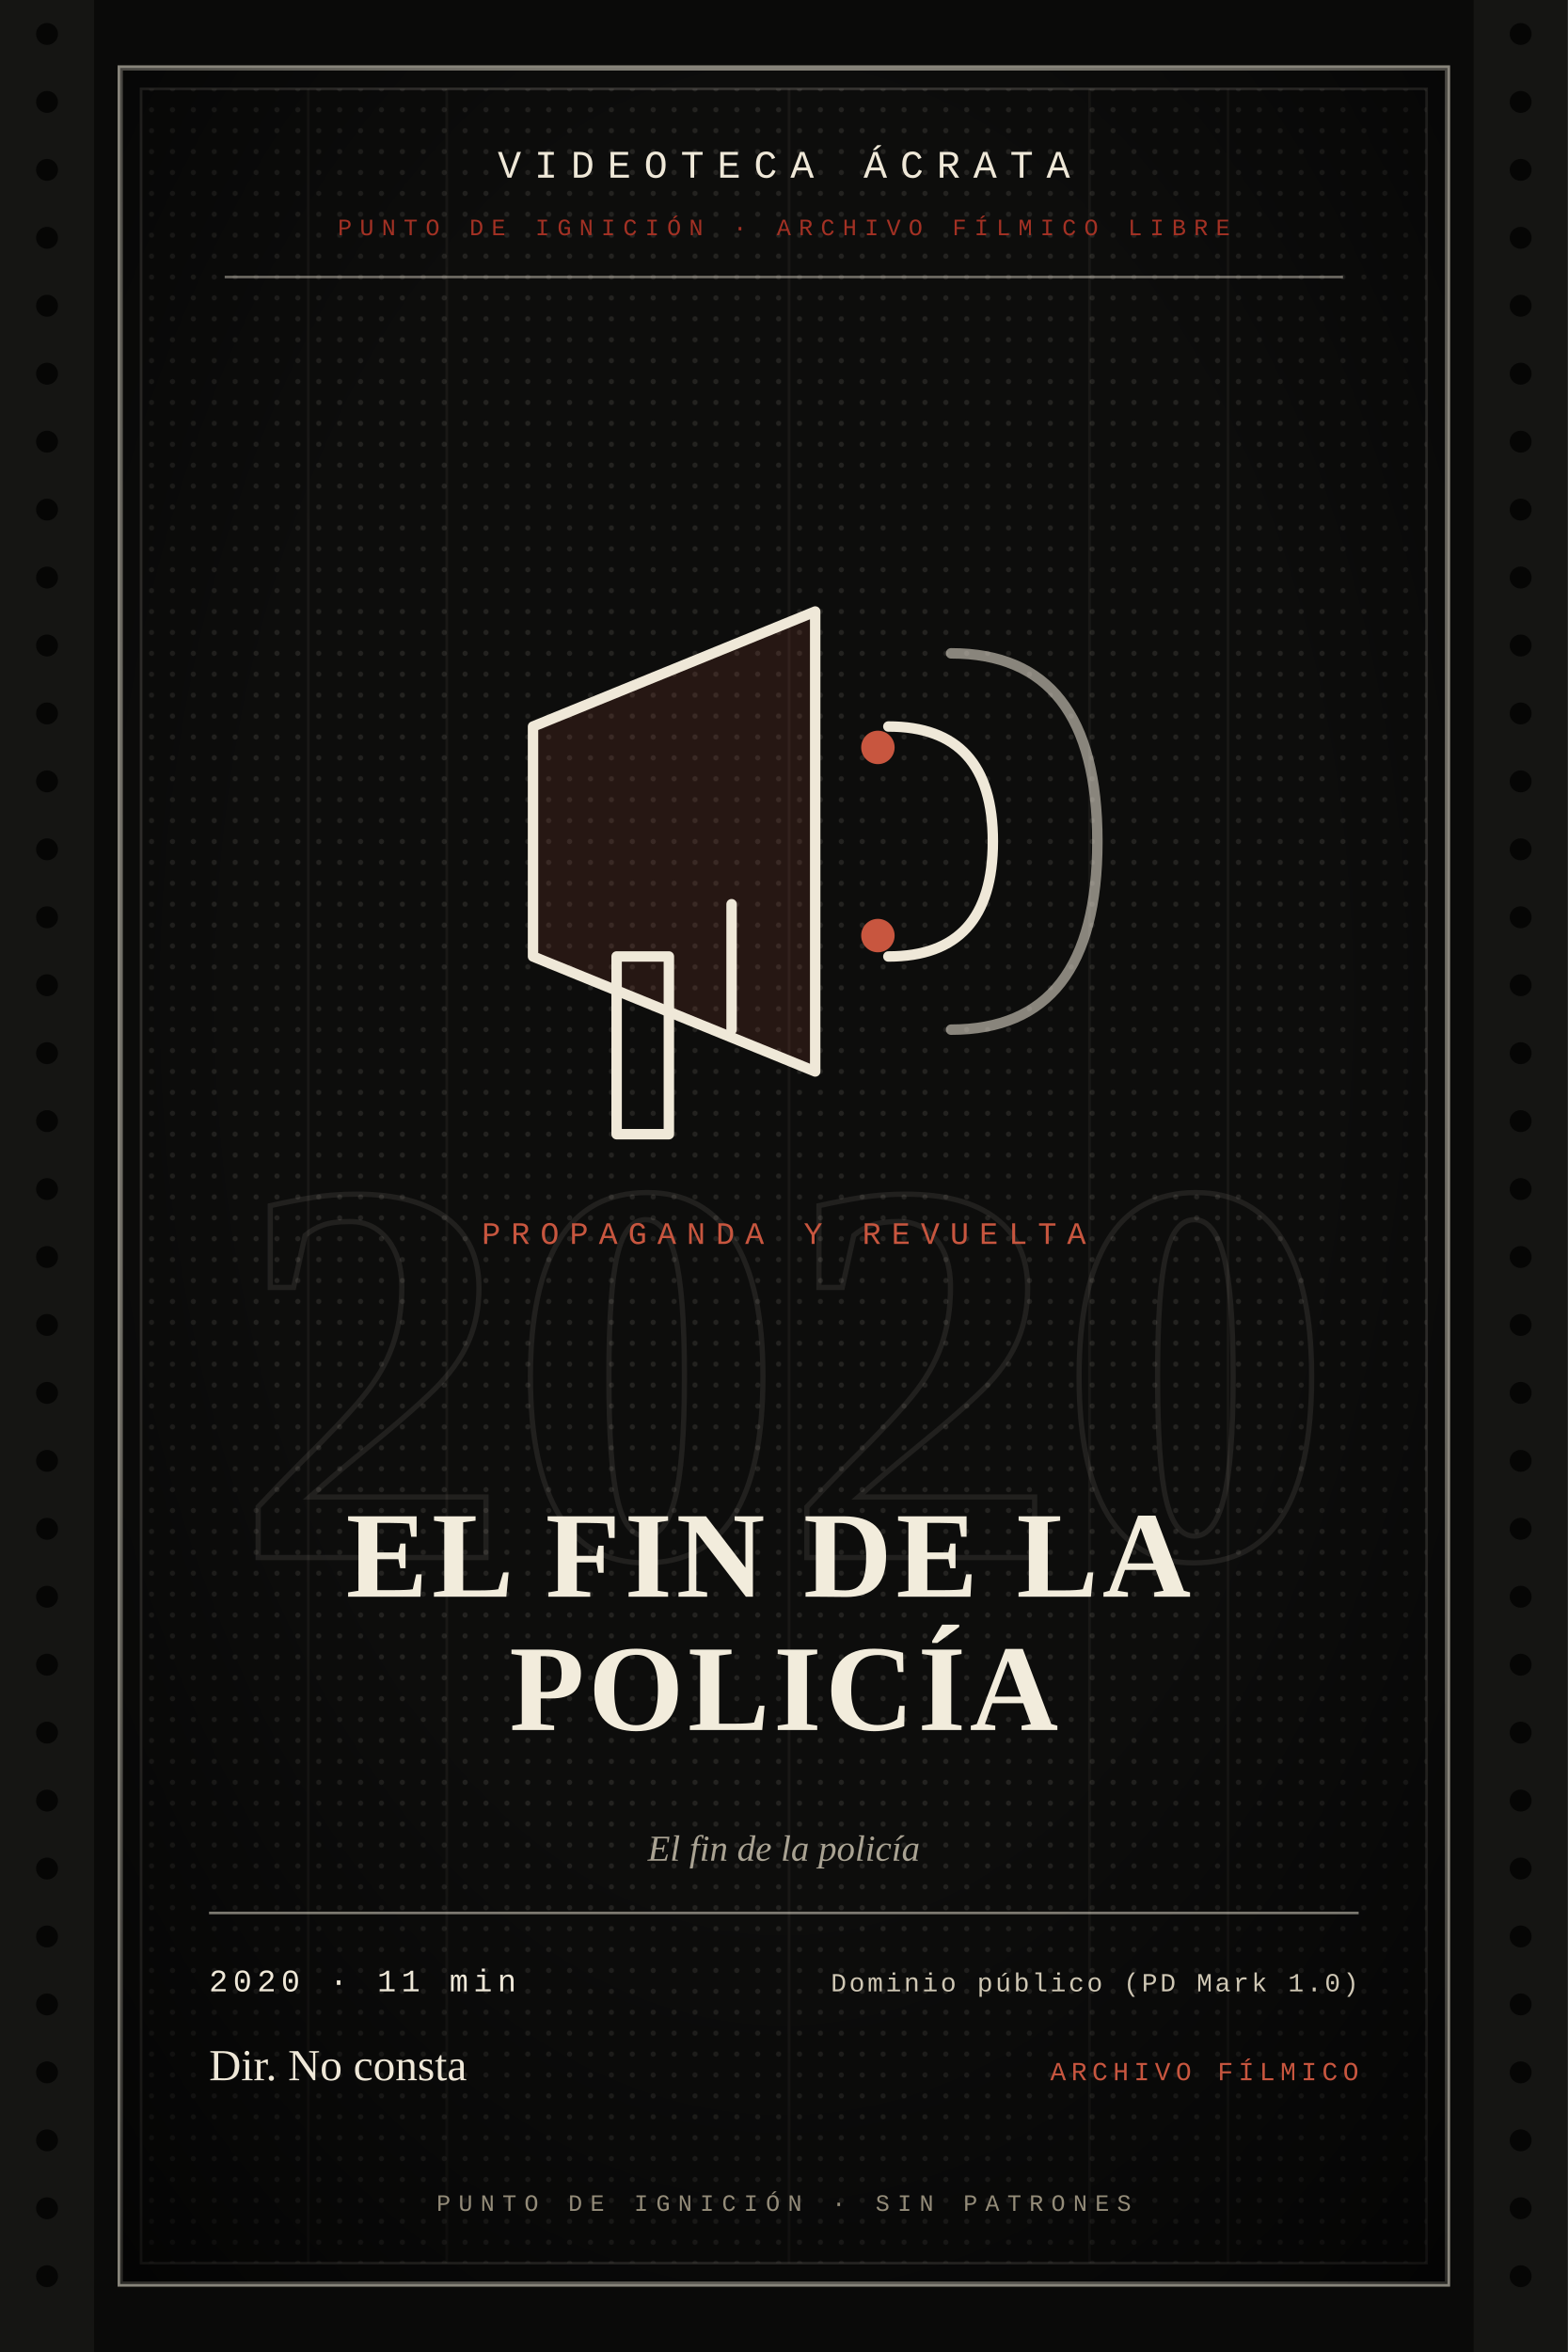
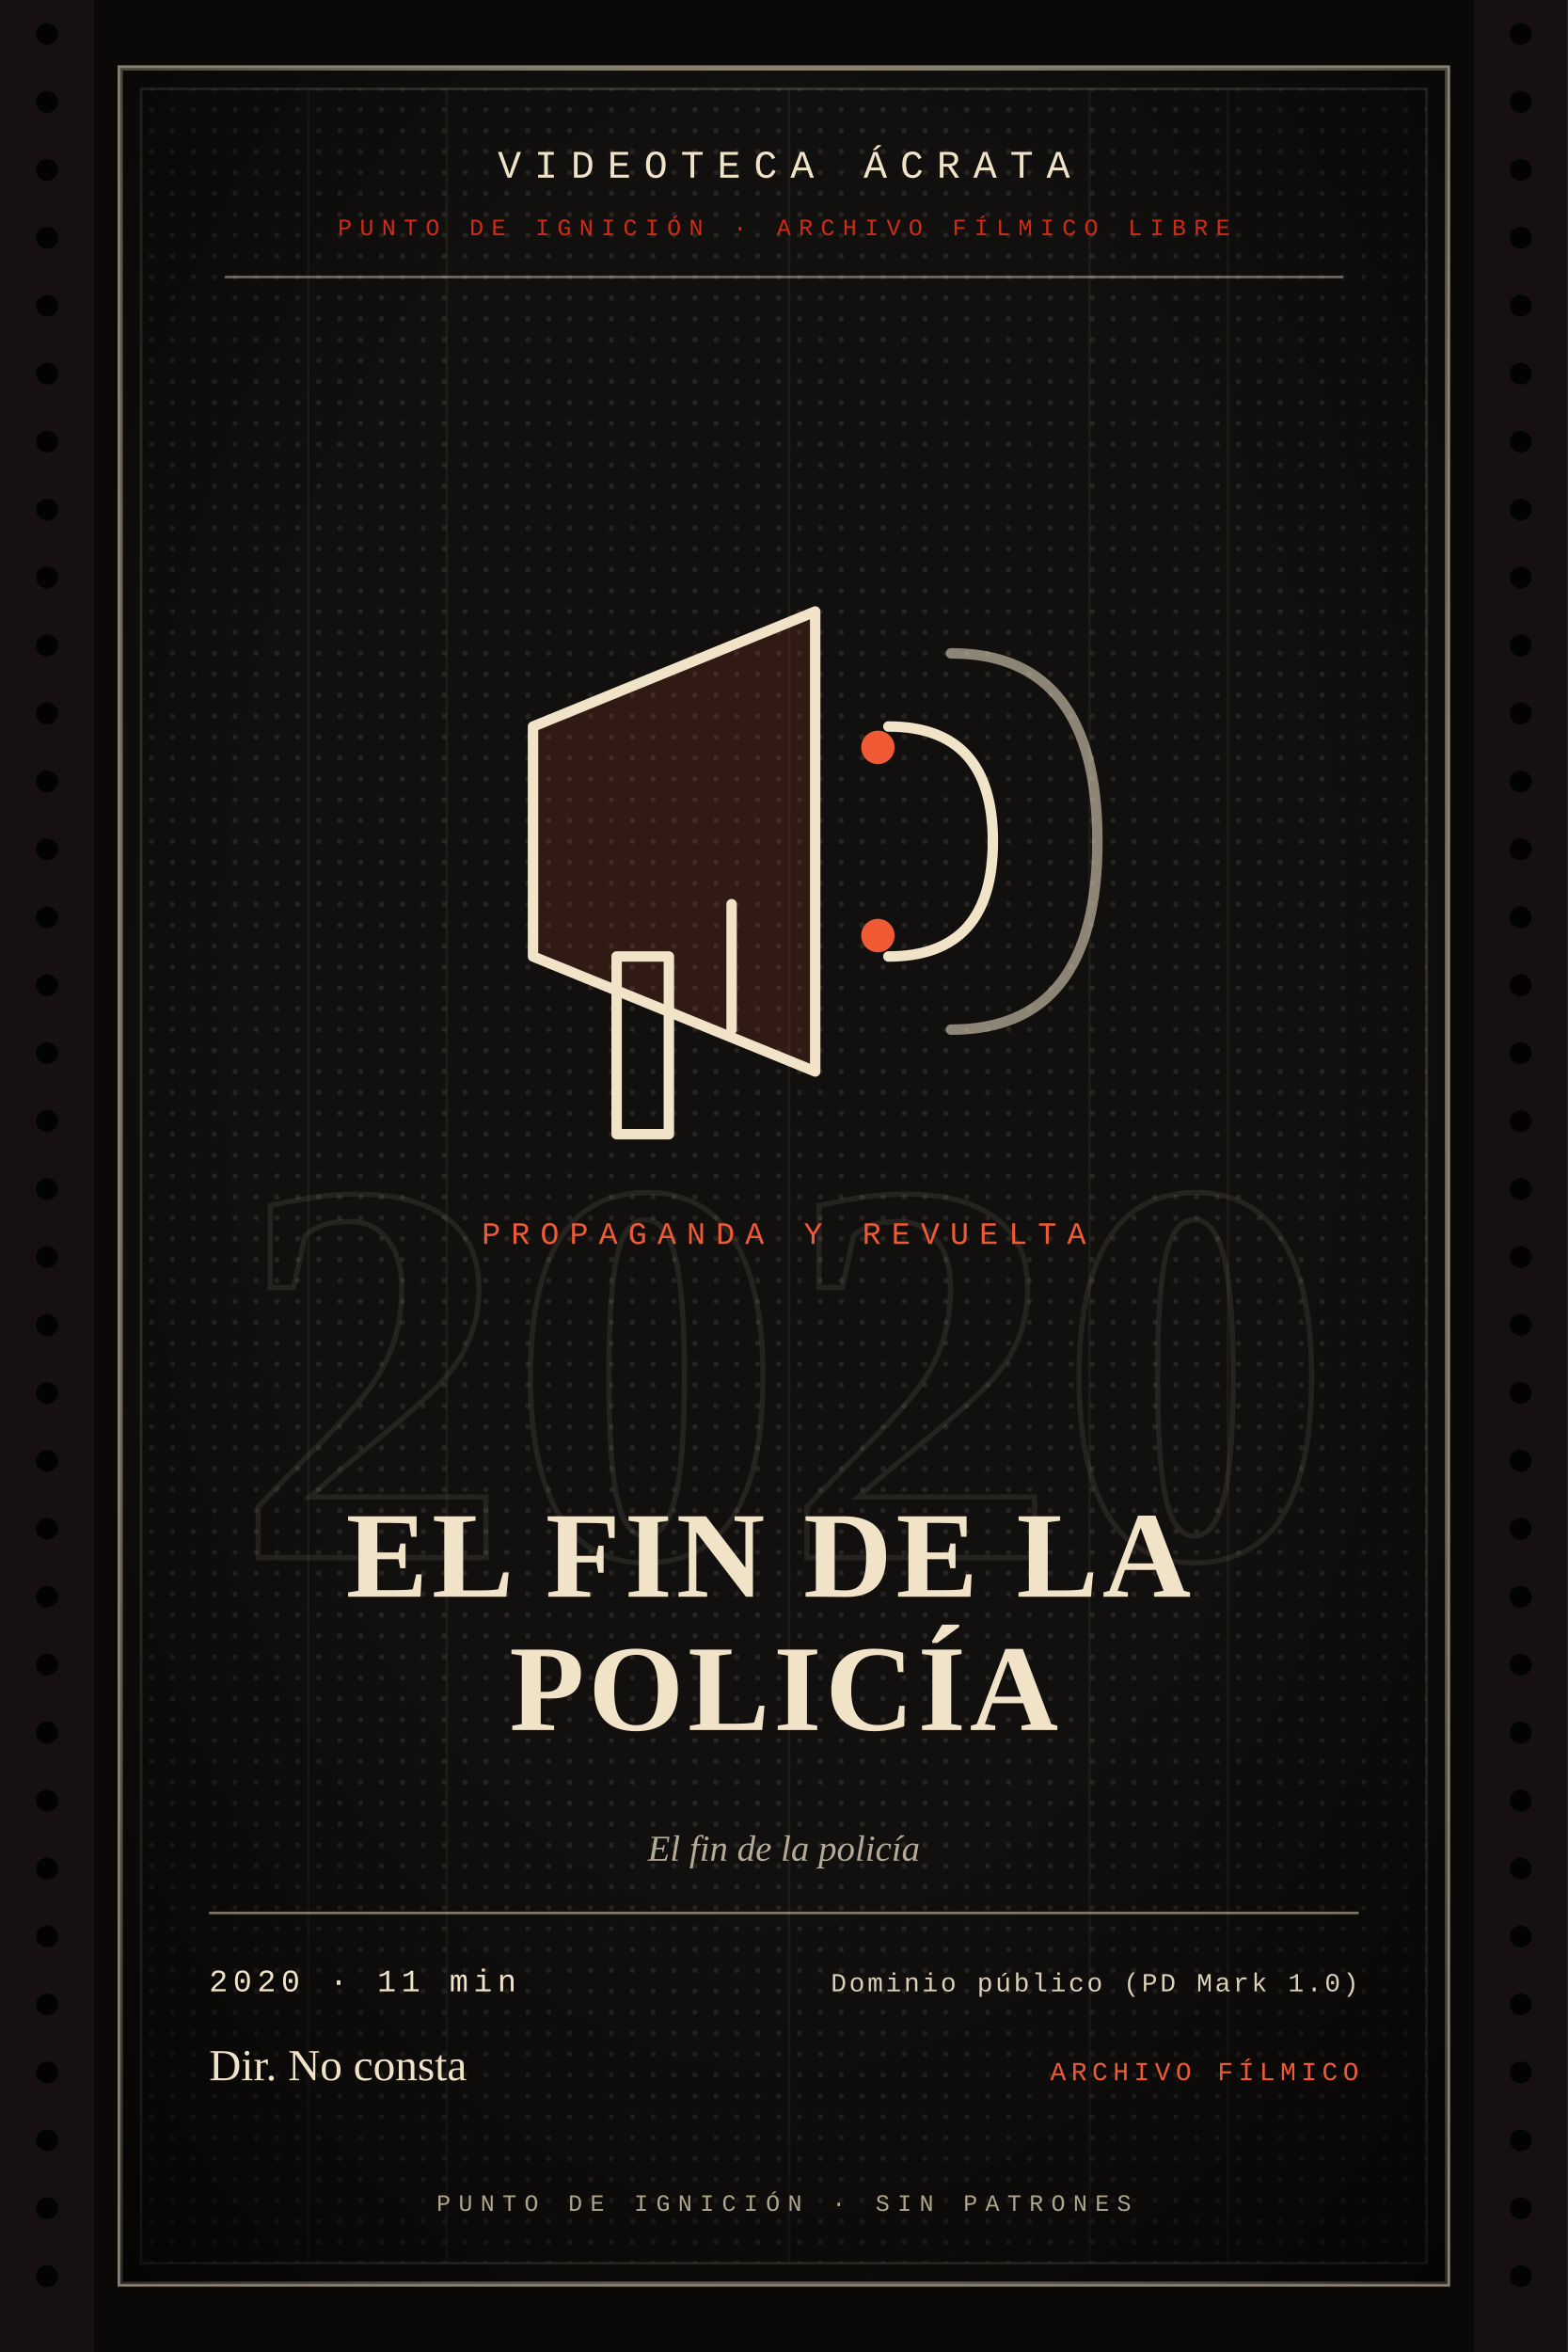
<svg xmlns="http://www.w3.org/2000/svg" viewBox="0 0 600 900" width="600" height="900" role="img" aria-labelledby="titulo-el-fin-de-la-policia desc-el-fin-de-la-policia">
  <defs>
    <pattern id="grano-n" width="8" height="8" patternUnits="userSpaceOnUse">
-       <circle cx="2" cy="2" r="1" fill="#f2ecdc" opacity=".14" />
+       <circle cx="2" cy="2" r="1" fill="#f1e3c8" opacity=".14" />
    </pattern>
    <radialGradient id="vineta-n" cx=".5" cy=".42" r=".78">
      <stop offset="52%" stop-color="#000" stop-opacity="0" />
      <stop offset="100%" stop-color="#000" stop-opacity=".72" />
    </radialGradient>
  </defs>
-   <rect width="600" height="900" fill="#0a0a09" />
-   <rect x="0" y="0" width="36" height="900" fill="#151513" />
-   <rect x="564" y="0" width="36" height="900" fill="#151513" />
-   <g fill="#060605">
+   <rect width="600" height="900" fill="#0a0908" />
+   <rect x="0" y="0" width="36" height="900" fill="#161110" />
+   <rect x="564" y="0" width="36" height="900" fill="#161110" />
+   <g fill="#040303">
    <circle cx="18" cy="13" r="4.2" />
    <circle cx="582" cy="13" r="4.2" />
    <circle cx="18" cy="39" r="4.2" />
    <circle cx="582" cy="39" r="4.2" />
    <circle cx="18" cy="65" r="4.2" />
    <circle cx="582" cy="65" r="4.2" />
    <circle cx="18" cy="91" r="4.2" />
    <circle cx="582" cy="91" r="4.2" />
    <circle cx="18" cy="117" r="4.2" />
    <circle cx="582" cy="117" r="4.2" />
    <circle cx="18" cy="143" r="4.2" />
    <circle cx="582" cy="143" r="4.2" />
    <circle cx="18" cy="169" r="4.2" />
    <circle cx="582" cy="169" r="4.2" />
    <circle cx="18" cy="195" r="4.2" />
    <circle cx="582" cy="195" r="4.2" />
    <circle cx="18" cy="221" r="4.2" />
    <circle cx="582" cy="221" r="4.2" />
    <circle cx="18" cy="247" r="4.2" />
    <circle cx="582" cy="247" r="4.2" />
    <circle cx="18" cy="273" r="4.2" />
    <circle cx="582" cy="273" r="4.2" />
    <circle cx="18" cy="299" r="4.2" />
    <circle cx="582" cy="299" r="4.2" />
    <circle cx="18" cy="325" r="4.2" />
    <circle cx="582" cy="325" r="4.2" />
    <circle cx="18" cy="351" r="4.2" />
    <circle cx="582" cy="351" r="4.2" />
    <circle cx="18" cy="377" r="4.2" />
    <circle cx="582" cy="377" r="4.2" />
    <circle cx="18" cy="403" r="4.2" />
    <circle cx="582" cy="403" r="4.2" />
    <circle cx="18" cy="429" r="4.2" />
    <circle cx="582" cy="429" r="4.2" />
    <circle cx="18" cy="455" r="4.2" />
    <circle cx="582" cy="455" r="4.2" />
    <circle cx="18" cy="481" r="4.2" />
    <circle cx="582" cy="481" r="4.2" />
    <circle cx="18" cy="507" r="4.2" />
    <circle cx="582" cy="507" r="4.2" />
    <circle cx="18" cy="533" r="4.2" />
    <circle cx="582" cy="533" r="4.2" />
    <circle cx="18" cy="559" r="4.2" />
    <circle cx="582" cy="559" r="4.2" />
    <circle cx="18" cy="585" r="4.2" />
    <circle cx="582" cy="585" r="4.2" />
    <circle cx="18" cy="611" r="4.2" />
    <circle cx="582" cy="611" r="4.2" />
    <circle cx="18" cy="637" r="4.2" />
    <circle cx="582" cy="637" r="4.2" />
    <circle cx="18" cy="663" r="4.2" />
    <circle cx="582" cy="663" r="4.2" />
    <circle cx="18" cy="689" r="4.2" />
    <circle cx="582" cy="689" r="4.2" />
    <circle cx="18" cy="715" r="4.2" />
    <circle cx="582" cy="715" r="4.2" />
    <circle cx="18" cy="741" r="4.2" />
    <circle cx="582" cy="741" r="4.2" />
    <circle cx="18" cy="767" r="4.2" />
    <circle cx="582" cy="767" r="4.2" />
    <circle cx="18" cy="793" r="4.2" />
    <circle cx="582" cy="793" r="4.2" />
    <circle cx="18" cy="819" r="4.2" />
    <circle cx="582" cy="819" r="4.2" />
    <circle cx="18" cy="845" r="4.2" />
    <circle cx="582" cy="845" r="4.2" />
    <circle cx="18" cy="871" r="4.2" />
    <circle cx="582" cy="871" r="4.2" />
  </g>
-   <rect x="46" y="26" width="508" height="848" fill="#0d0d0c" stroke="#efe8d8" stroke-width="2" stroke-opacity=".55" />
-   <rect x="54" y="34" width="492" height="832" fill="none" stroke="#efe8d8" stroke-width="1" stroke-opacity=".18" />
+   <rect x="46" y="26" width="508" height="848" fill="#12100e" stroke="#f1e3c8" stroke-width="2" stroke-opacity=".55" />
+   <rect x="54" y="34" width="492" height="832" fill="none" stroke="#f1e3c8" stroke-width="1" stroke-opacity=".18" />
  <rect x="54" y="34" width="492" height="832" fill="url(#grano-n)" opacity=".7" />
-   <g stroke="#efe8d8" stroke-opacity=".055" stroke-width="1">
+   <g stroke="#f1e3c8" stroke-opacity=".055" stroke-width="1">
    <path d="M118 34V866" />
    <path d="M171 34V866" />
    <path d="M302 34V866" />
    <path d="M417 34V866" />
    <path d="M470 34V866" />
  </g>
  <rect x="46" y="26" width="508" height="848" fill="url(#vineta-n)" />
-   <text x="300" y="68" text-anchor="middle" font-family="'Courier Prime', 'Courier New', monospace" font-size="15" letter-spacing="5" fill="#efe8d8">VIDEOTECA ÁCRATA</text>
-   <text x="300" y="90" text-anchor="middle" font-family="'Courier Prime', 'Courier New', monospace" font-size="9" letter-spacing="3" fill="#a33124">PUNTO DE IGNICIÓN · ARCHIVO FÍLMICO LIBRE</text>
-   <path d="M86 106 L514 106" stroke="#efe8d8" stroke-width="1" stroke-opacity=".42" />
-   <text x="300" y="596" text-anchor="middle" font-family="Georgia, 'Times New Roman', serif" font-weight="700" font-size="210" fill="none" stroke="#efe8d8" stroke-width="2" stroke-opacity=".09">2020</text>
+   <text x="300" y="68" text-anchor="middle" font-family="'Courier Prime', 'Courier New', monospace" font-size="15" letter-spacing="5" fill="#f1e3c8">VIDEOTECA ÁCRATA</text>
+   <text x="300" y="90" text-anchor="middle" font-family="'Courier Prime', 'Courier New', monospace" font-size="9" letter-spacing="3" fill="#d02b16">PUNTO DE IGNICIÓN · ARCHIVO FÍLMICO LIBRE</text>
+   <path d="M86 106 L514 106" stroke="#f1e3c8" stroke-width="1" stroke-opacity=".42" />
+   <text x="300" y="596" text-anchor="middle" font-family="Georgia, 'Times New Roman', serif" font-weight="700" font-size="210" fill="none" stroke="#f1e3c8" stroke-width="2" stroke-opacity=".09">2020</text>
  <g transform="translate(300 322) scale(0.8)">
    <g>
-       <path d="M-120 -55 L15 -110 L15 110 L-120 55 Z" fill="#c8563f" opacity=".14" />
-       <path d="M-120 -55 L15 -110 L15 110 L-120 55 Z" fill="none" stroke="#efe8d8" stroke-width="5" stroke-linecap="round" stroke-linejoin="round" />
-       <path d="M-80 55 L-55 55 L-55 140 L-80 140 Z" fill="none" stroke="#efe8d8" stroke-width="5" stroke-linecap="round" stroke-linejoin="round" />
-       <path d="M-25 30 L-25 90" fill="none" stroke="#efe8d8" stroke-width="5" stroke-linecap="round" stroke-linejoin="round" />
-       <path d="M50 -55 Q100 -55 100 0 Q100 55 50 55" fill="none" stroke="#efe8d8" stroke-width="5" stroke-linecap="round" stroke-linejoin="round" />
-       <path d="M80 -90 Q150 -90 150 0 Q150 90 80 90" fill="none" stroke="#efe8d8" stroke-width="5" stroke-linecap="round" stroke-linejoin="round" opacity=".55" />
-       <circle cx="45" cy="-45" r="8" fill="#c8563f" />
-       <circle cx="45" cy="45" r="8" fill="#c8563f" />
+       <path d="M-120 -55 L15 -110 L15 110 L-120 55 Z" fill="#ef5a35" opacity=".14" />
+       <path d="M-120 -55 L15 -110 L15 110 L-120 55 Z" fill="none" stroke="#f1e3c8" stroke-width="5" stroke-linecap="round" stroke-linejoin="round" />
+       <path d="M-80 55 L-55 55 L-55 140 L-80 140 Z" fill="none" stroke="#f1e3c8" stroke-width="5" stroke-linecap="round" stroke-linejoin="round" />
+       <path d="M-25 30 L-25 90" fill="none" stroke="#f1e3c8" stroke-width="5" stroke-linecap="round" stroke-linejoin="round" />
+       <path d="M50 -55 Q100 -55 100 0 Q100 55 50 55" fill="none" stroke="#f1e3c8" stroke-width="5" stroke-linecap="round" stroke-linejoin="round" />
+       <path d="M80 -90 Q150 -90 150 0 Q150 90 80 90" fill="none" stroke="#f1e3c8" stroke-width="5" stroke-linecap="round" stroke-linejoin="round" opacity=".55" />
+       <circle cx="45" cy="-45" r="8" fill="#ef5a35" />
+       <circle cx="45" cy="45" r="8" fill="#ef5a35" />
    </g>
  </g>
-   <text x="300" y="476" text-anchor="middle" font-family="'Courier Prime', 'Courier New', monospace" font-size="12" letter-spacing="4" fill="#c8563f">PROPAGANDA Y REVUELTA</text>
-   <text text-anchor="middle" font-family="Georgia, 'Times New Roman', serif" font-weight="700" font-size="47" letter-spacing="1.5" fill="#f2ecdc">
+   <text x="300" y="476" text-anchor="middle" font-family="'Courier Prime', 'Courier New', monospace" font-size="12" letter-spacing="4" fill="#ef5a35">PROPAGANDA Y REVUELTA</text>
+   <text text-anchor="middle" font-family="Georgia, 'Times New Roman', serif" font-weight="700" font-size="47" letter-spacing="1.5" fill="#f1e3c8">
    <tspan x="300" y="611">EL FIN DE LA</tspan>
    <tspan x="300" y="662">POLICÍA</tspan>
  </text>
-   <text x="300" y="712" text-anchor="middle" font-family="Georgia, 'Times New Roman', serif" font-style="italic" font-size="14" fill="#cfc7b4" opacity=".8">El fin de la policía</text>
-   <path d="M80 732 L520 732" stroke="#efe8d8" stroke-width="1" stroke-opacity=".5" />
-   <text x="80" y="762" font-family="'Courier Prime', 'Courier New', monospace" font-size="12" letter-spacing="2" fill="#efe8d8">2020 · 11 min</text>
-   <text x="520" y="762" text-anchor="end" font-family="'Courier Prime', 'Courier New', monospace" font-size="10" letter-spacing="1" fill="#cfc7b4">Dominio público (PD Mark 1.0)</text>
-   <text x="80" y="796" font-family="Georgia, 'Times New Roman', serif" font-size="17" fill="#efe8d8">Dir. No consta</text>
-   <text x="520" y="796" text-anchor="end" font-family="'Courier Prime', 'Courier New', monospace" font-size="10" letter-spacing="2" fill="#c8563f">ARCHIVO FÍLMICO</text>
-   <text x="300" y="846" text-anchor="middle" font-family="'Courier Prime', 'Courier New', monospace" font-size="9" letter-spacing="3" fill="#948c79">PUNTO DE IGNICIÓN · SIN PATRONES</text>
+   <text x="300" y="712" text-anchor="middle" font-family="Georgia, 'Times New Roman', serif" font-style="italic" font-size="14" fill="#dcd0b8" opacity=".8">El fin de la policía</text>
+   <path d="M80 732 L520 732" stroke="#f1e3c8" stroke-width="1" stroke-opacity=".5" />
+   <text x="80" y="762" font-family="'Courier Prime', 'Courier New', monospace" font-size="12" letter-spacing="2" fill="#f1e3c8">2020 · 11 min</text>
+   <text x="520" y="762" text-anchor="end" font-family="'Courier Prime', 'Courier New', monospace" font-size="10" letter-spacing="1" fill="#dcd0b8">Dominio público (PD Mark 1.0)</text>
+   <text x="80" y="796" font-family="Georgia, 'Times New Roman', serif" font-size="17" fill="#f1e3c8">Dir. No consta</text>
+   <text x="520" y="796" text-anchor="end" font-family="'Courier Prime', 'Courier New', monospace" font-size="10" letter-spacing="2" fill="#ef5a35">ARCHIVO FÍLMICO</text>
+   <text x="300" y="846" text-anchor="middle" font-family="'Courier Prime', 'Courier New', monospace" font-size="9" letter-spacing="3" fill="#b0a48c">PUNTO DE IGNICIÓN · SIN PATRONES</text>
</svg>
